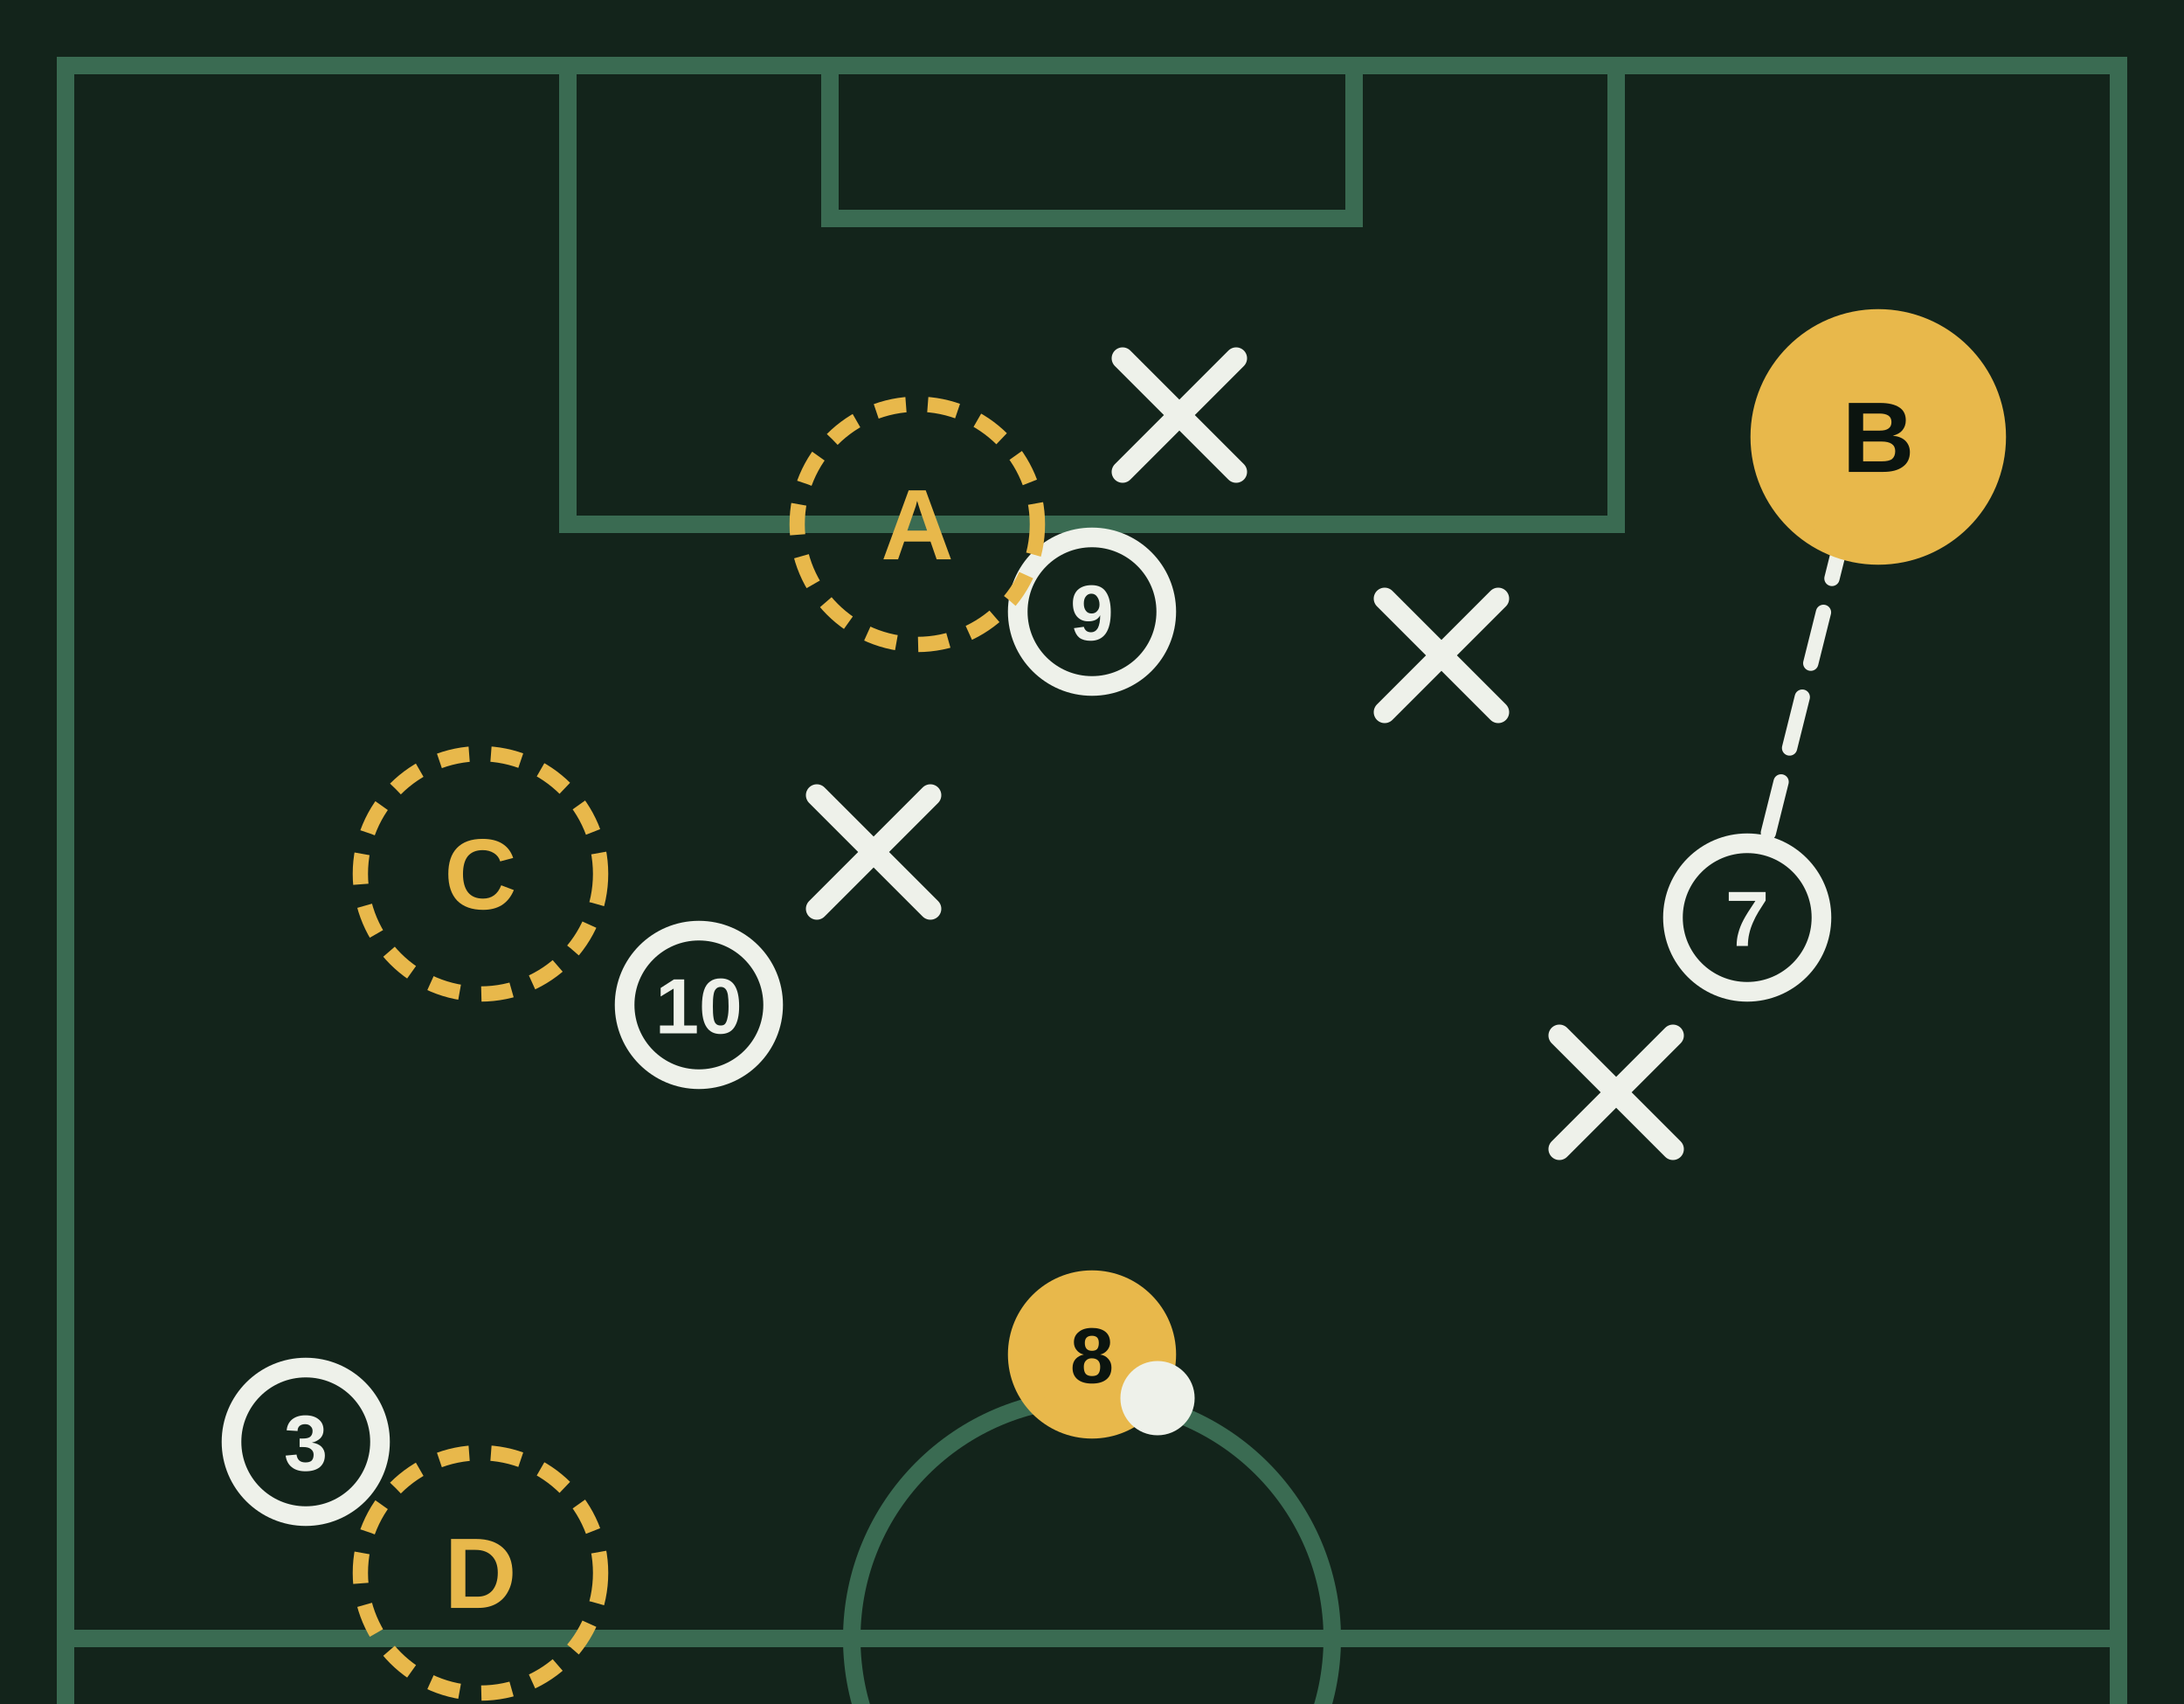
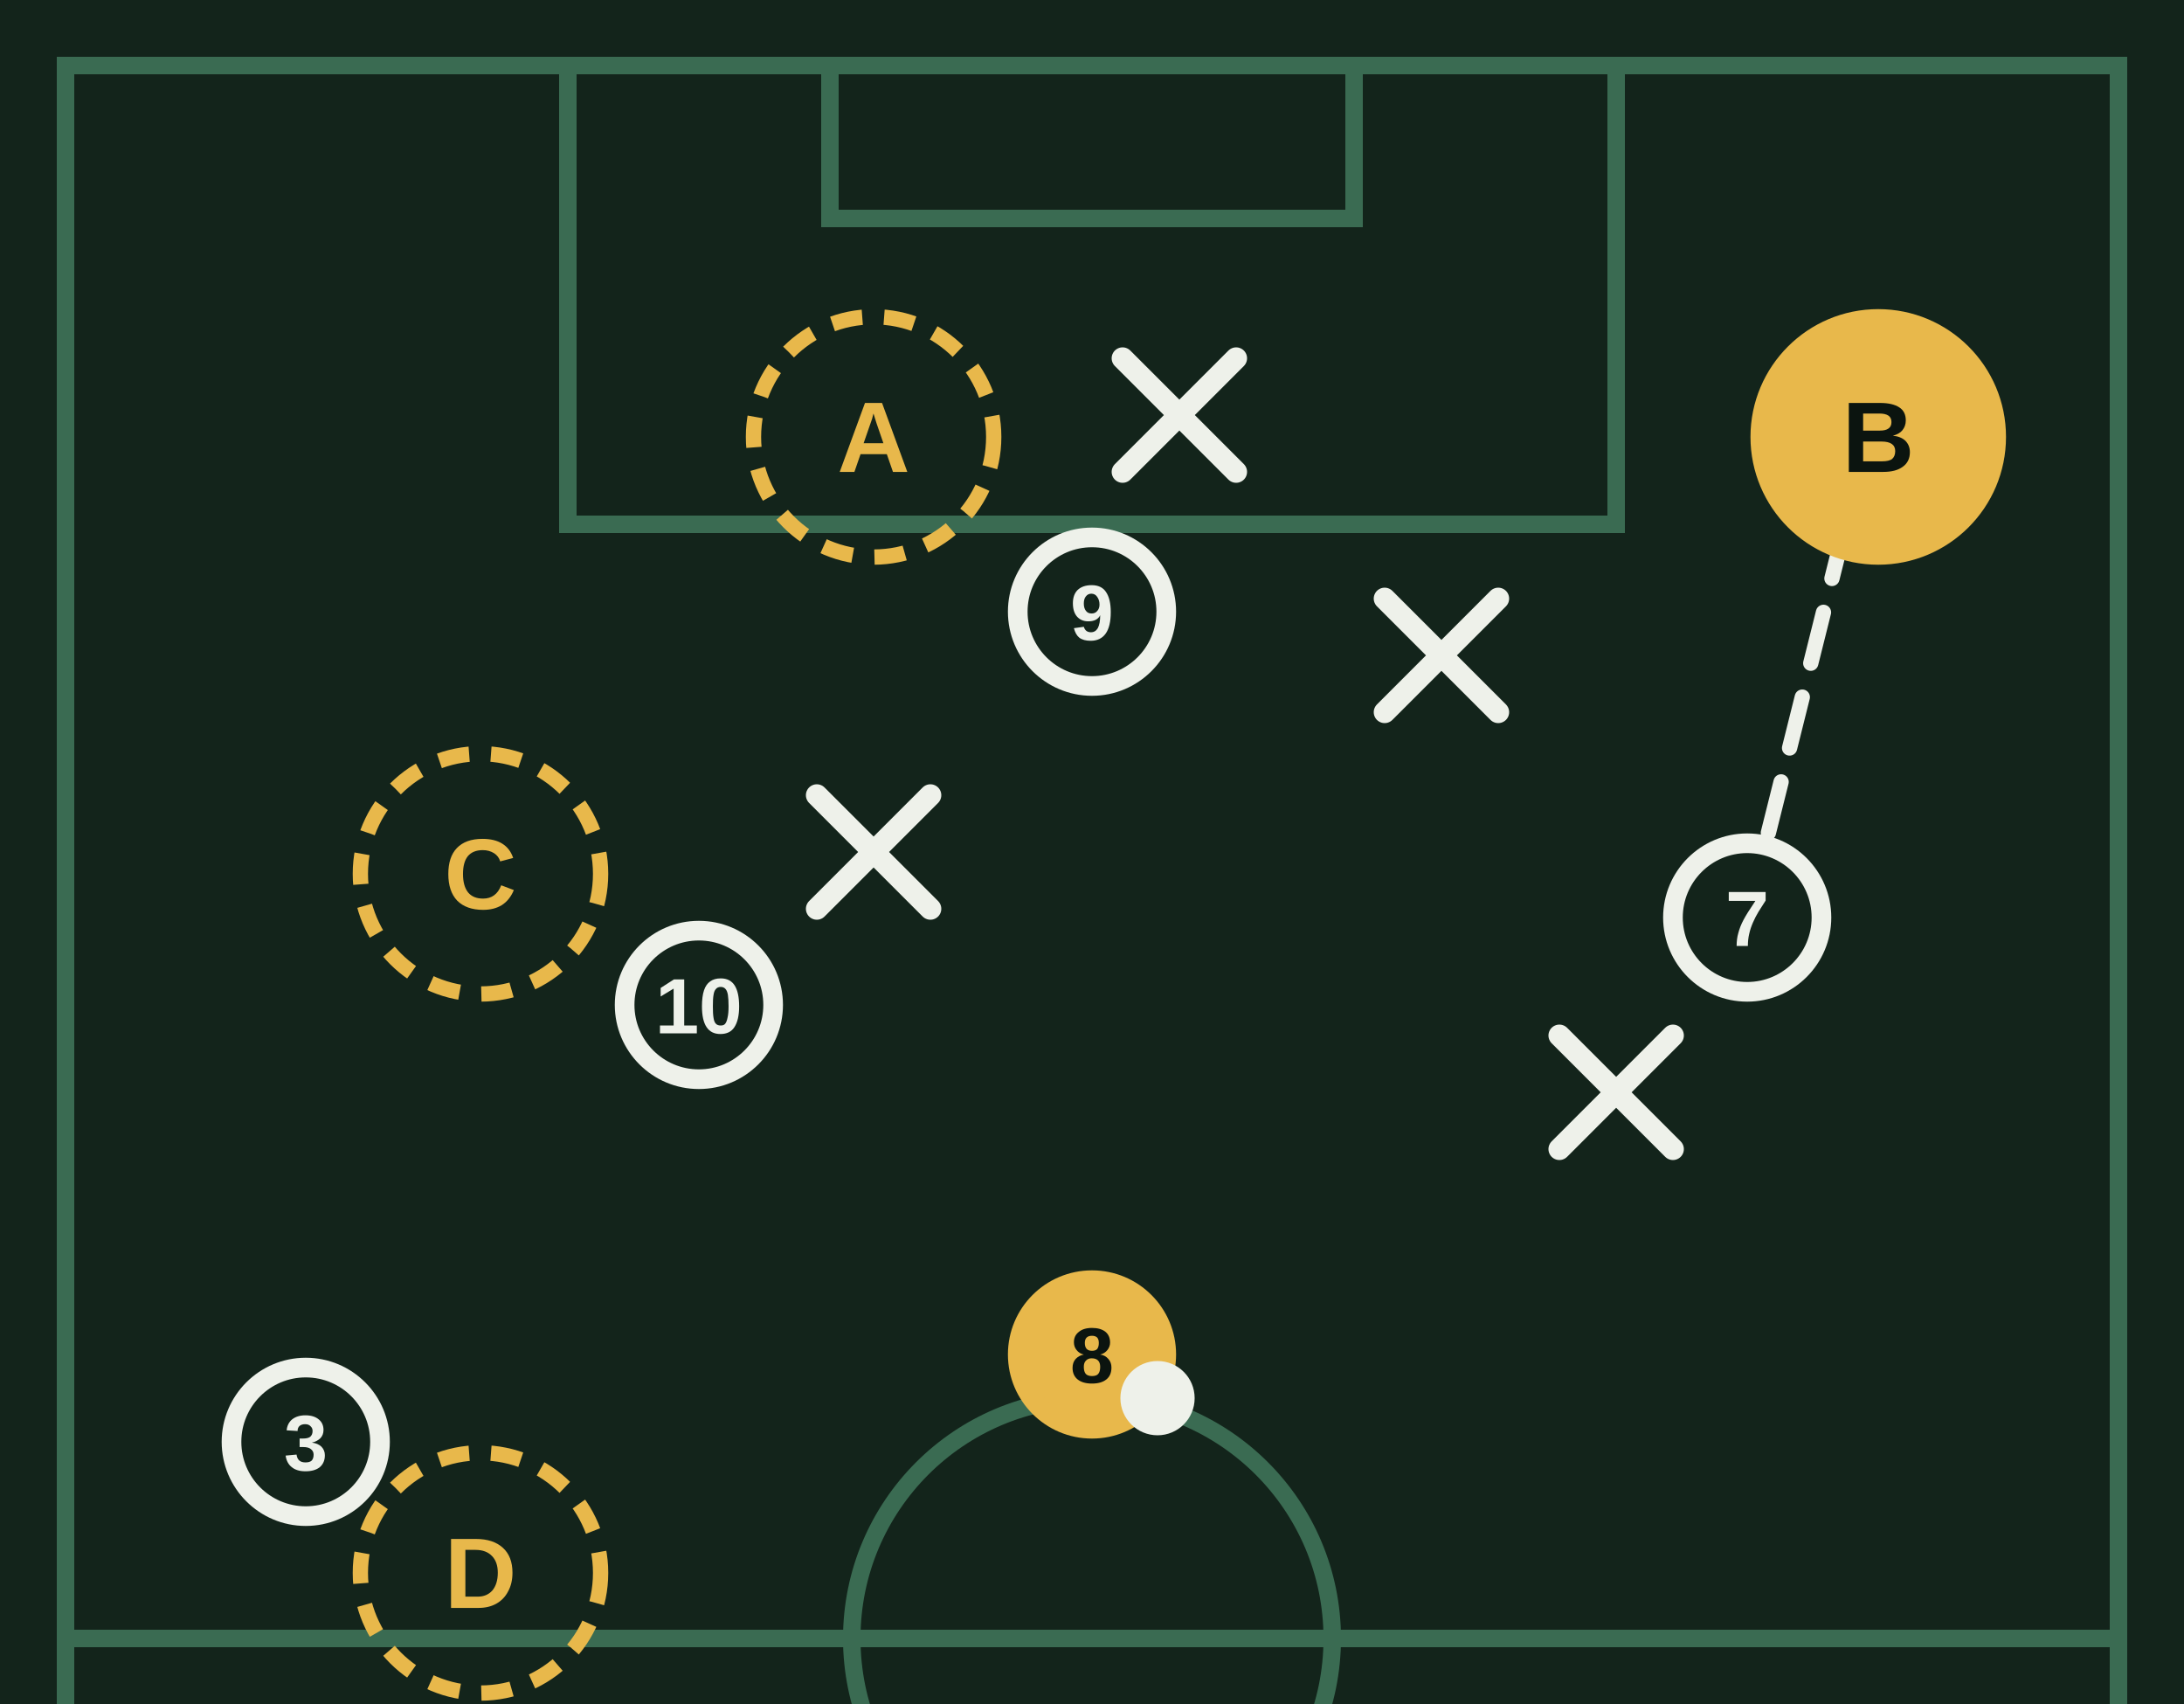
<svg xmlns="http://www.w3.org/2000/svg" viewBox="0 0 100 78" width="400" height="312" font-family="Arial Narrow, Arial, sans-serif" font-weight="700">
  <defs>
    <marker id="h" viewBox="0 0 6 6" refX="5" refY="3" markerWidth="4" markerHeight="4" orient="auto-start-reverse">
      <path d="M0,0 L6,3 L0,6 z" fill="#eef1ea" />
    </marker>
  </defs>
  <rect x="0" y="0" width="100" height="78" fill="#13241b" />
  <g fill="none" stroke="#3a6b52" stroke-width="0.8">
    <rect x="3" y="3" width="94" height="144" />
    <line x1="3" y1="75" x2="97" y2="75" />
    <circle cx="50" cy="75" r="11" />
    <rect x="26" y="126" width="48" height="21" />
    <rect x="38" y="140" width="24" height="7" />
    <rect x="26" y="3" width="48" height="21" />
    <rect x="38" y="3" width="24" height="7" />
  </g>
  <line x1="80" y1="42" x2="86" y2="18" stroke="#eef1ea" stroke-width="0.7" stroke-linecap="round" stroke-dasharray="2.4 1.6" marker-end="url(#h)" />
  <circle cx="50" cy="62" r="3.4" fill="#e8b84b" stroke="#e8b84b" stroke-width="0.9" />
  <text x="50" y="63.3" font-size="3.6" text-anchor="middle" fill="#0b140f">8</text>
  <circle cx="80" cy="42" r="3.4" fill="#13241b" stroke="#eef1ea" stroke-width="0.9" />
  <text x="80" y="43.3" font-size="3.6" text-anchor="middle" fill="#eef1ea">7</text>
  <circle cx="50" cy="28" r="3.4" fill="#13241b" stroke="#eef1ea" stroke-width="0.9" />
  <text x="50" y="29.3" font-size="3.6" text-anchor="middle" fill="#eef1ea">9</text>
  <circle cx="32" cy="46" r="3.4" fill="#13241b" stroke="#eef1ea" stroke-width="0.9" />
  <text x="32" y="47.3" font-size="3.6" text-anchor="middle" fill="#eef1ea">10</text>
  <circle cx="14" cy="66" r="3.4" fill="#13241b" stroke="#eef1ea" stroke-width="0.9" />
  <text x="14" y="67.3" font-size="3.6" text-anchor="middle" fill="#eef1ea">3</text>
  <path d="M51.4,16.4 L56.6,21.6 M56.6,16.4 L51.4,21.6" stroke="#eef1ea" stroke-width="1" stroke-linecap="round" />
  <path d="M37.4,36.4 L42.6,41.6 M42.6,36.4 L37.4,41.6" stroke="#eef1ea" stroke-width="1" stroke-linecap="round" />
  <path d="M63.4,27.4 L68.6,32.6 M68.6,27.4 L63.4,32.6" stroke="#eef1ea" stroke-width="1" stroke-linecap="round" />
  <path d="M71.4,47.4 L76.6,52.6 M76.6,47.4 L71.4,52.6" stroke="#eef1ea" stroke-width="1" stroke-linecap="round" />
  <circle cx="53" cy="64" r="1.7" fill="#eef1ea" />
-   <circle cx="42" cy="24" r="5.5" fill="none" stroke="#e8b84b" stroke-width="0.7" stroke-dasharray="1.4 1" />
-   <text x="42" y="25.6" font-size="4.6" text-anchor="middle" fill="#e8b84b">A</text>
+   <circle cx="40" cy="20" r="5.5" fill="none" stroke="#e8b84b" stroke-width="0.7" stroke-dasharray="1.4 1" />
+   <text x="40" y="21.6" font-size="4.6" text-anchor="middle" fill="#e8b84b">A</text>
  <circle cx="86" cy="20" r="5.5" fill="#e8b84b" stroke="#e8b84b" stroke-width="0.7" />
  <text x="86" y="21.6" font-size="4.6" text-anchor="middle" fill="#0b140f">B</text>
  <circle cx="22" cy="40" r="5.5" fill="none" stroke="#e8b84b" stroke-width="0.7" stroke-dasharray="1.4 1" />
  <text x="22" y="41.6" font-size="4.6" text-anchor="middle" fill="#e8b84b">C</text>
  <circle cx="22" cy="72" r="5.5" fill="none" stroke="#e8b84b" stroke-width="0.7" stroke-dasharray="1.4 1" />
  <text x="22" y="73.6" font-size="4.6" text-anchor="middle" fill="#e8b84b">D</text>
</svg>
